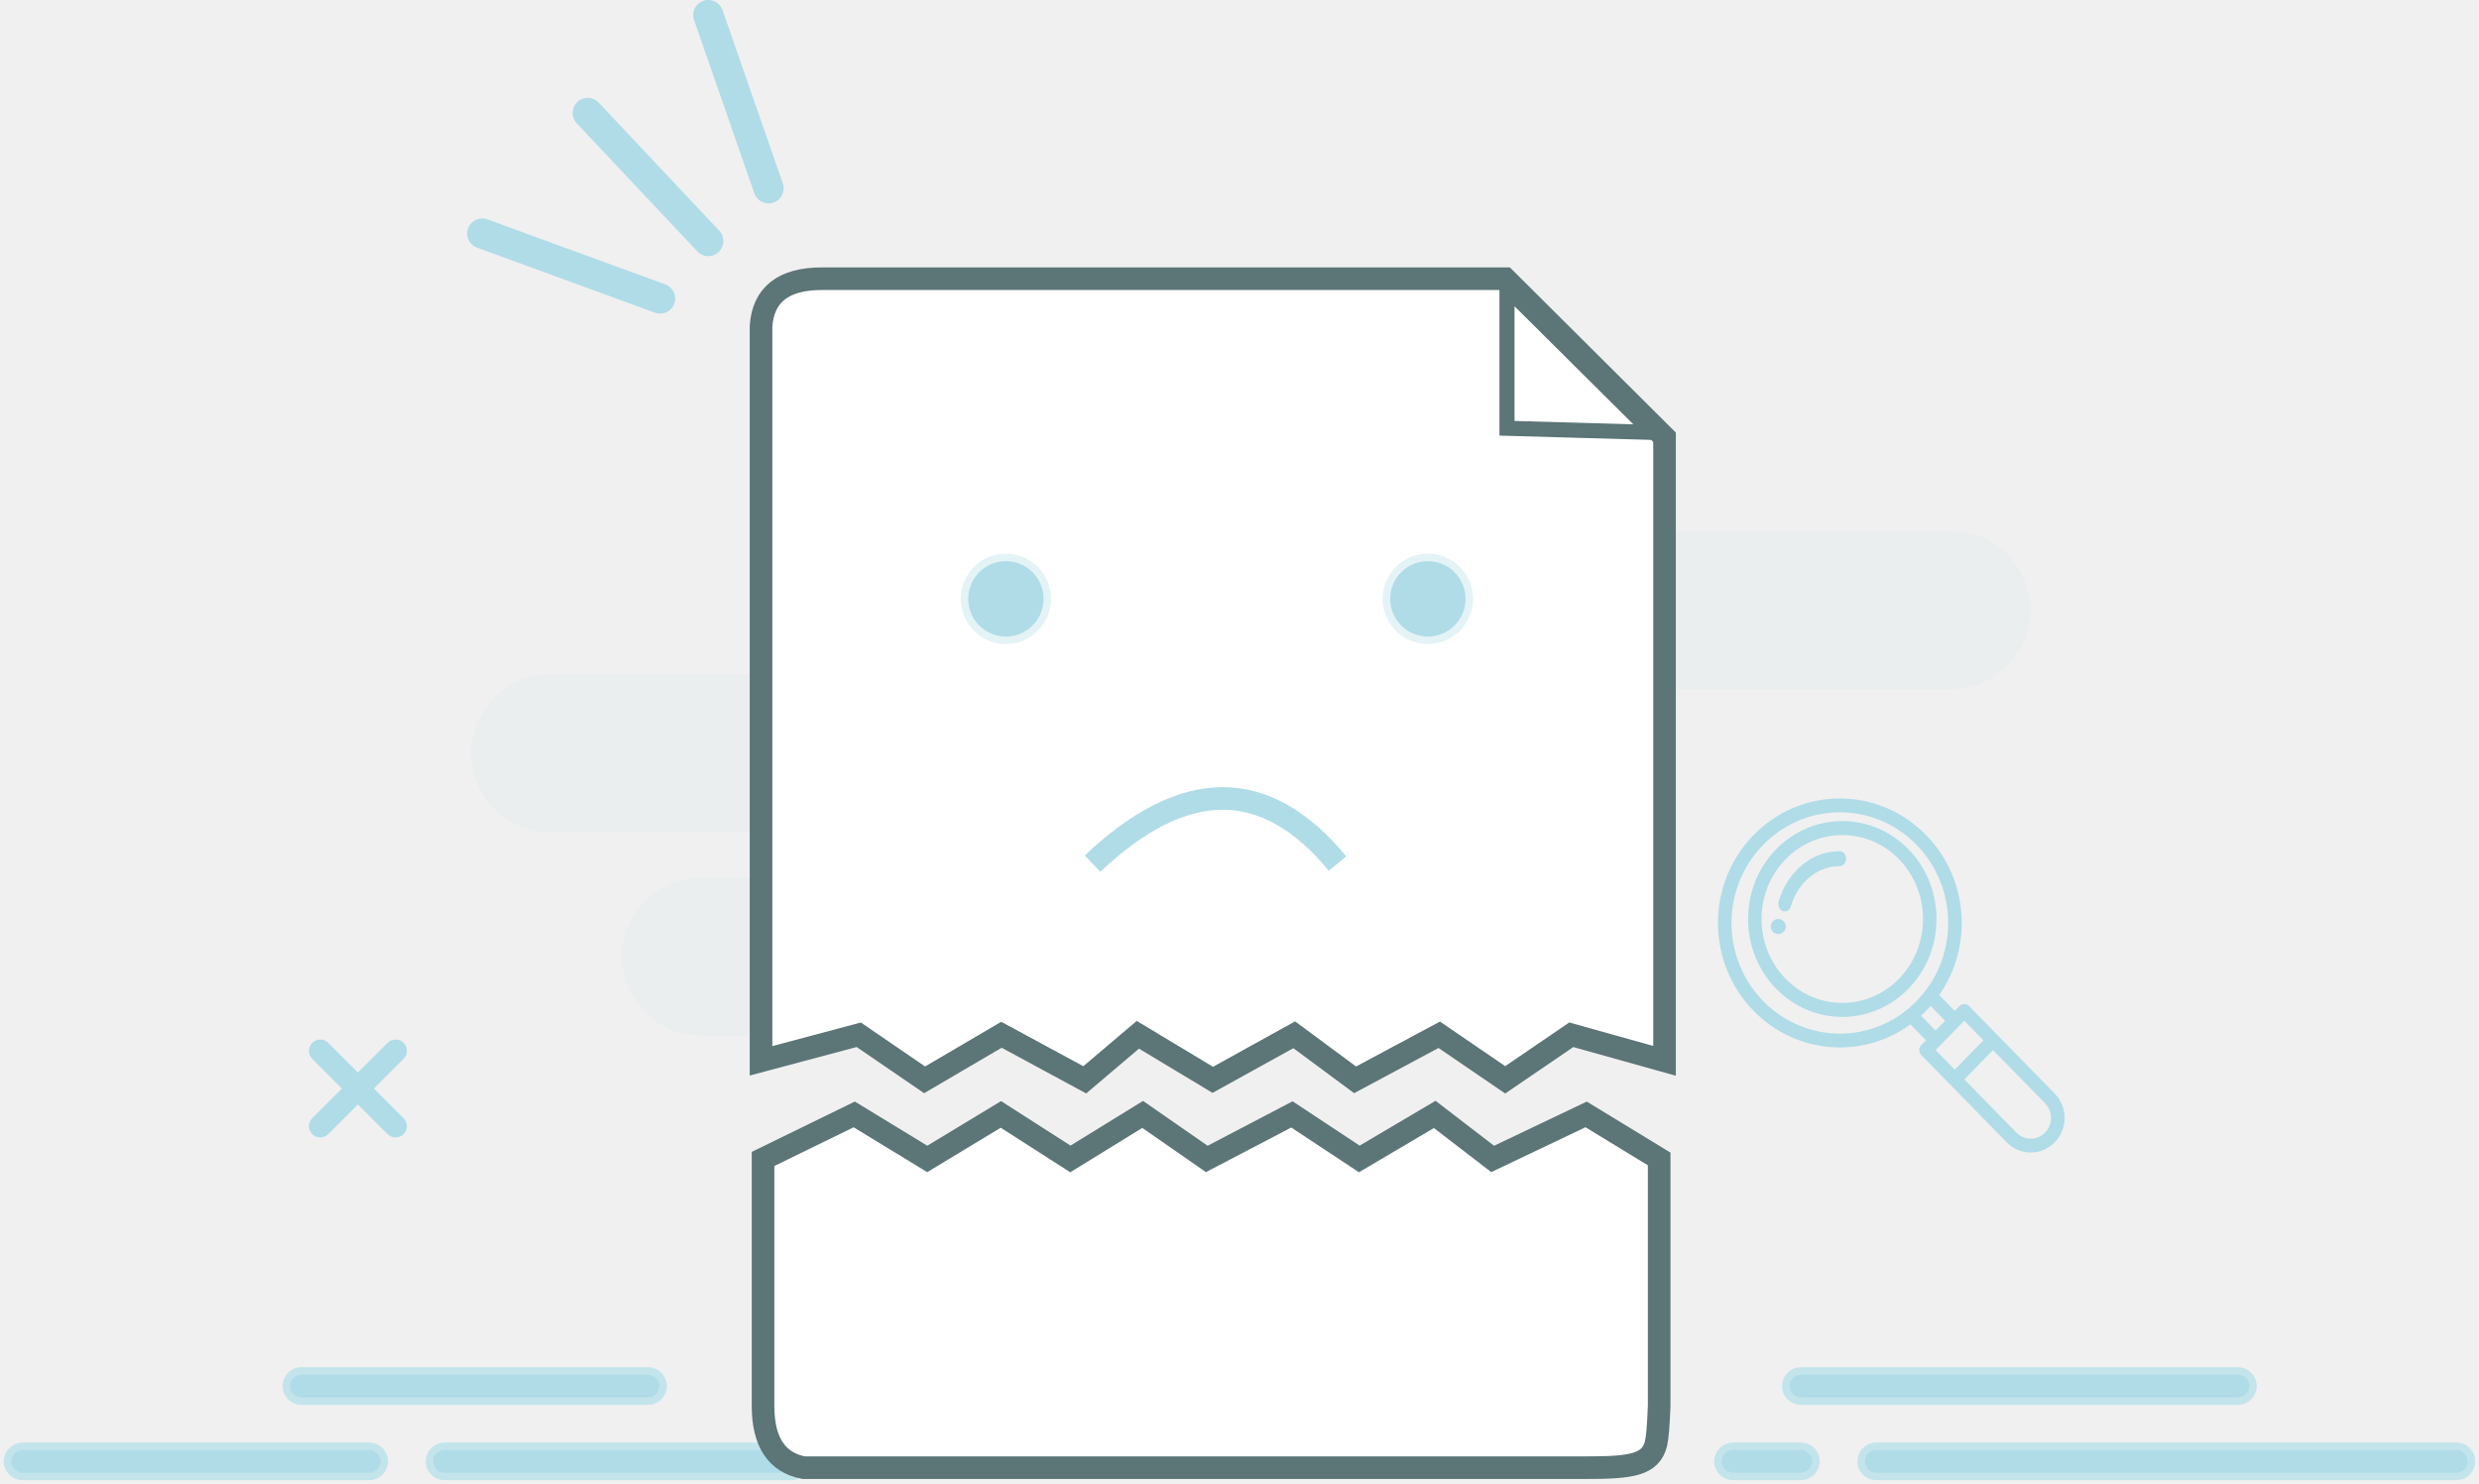
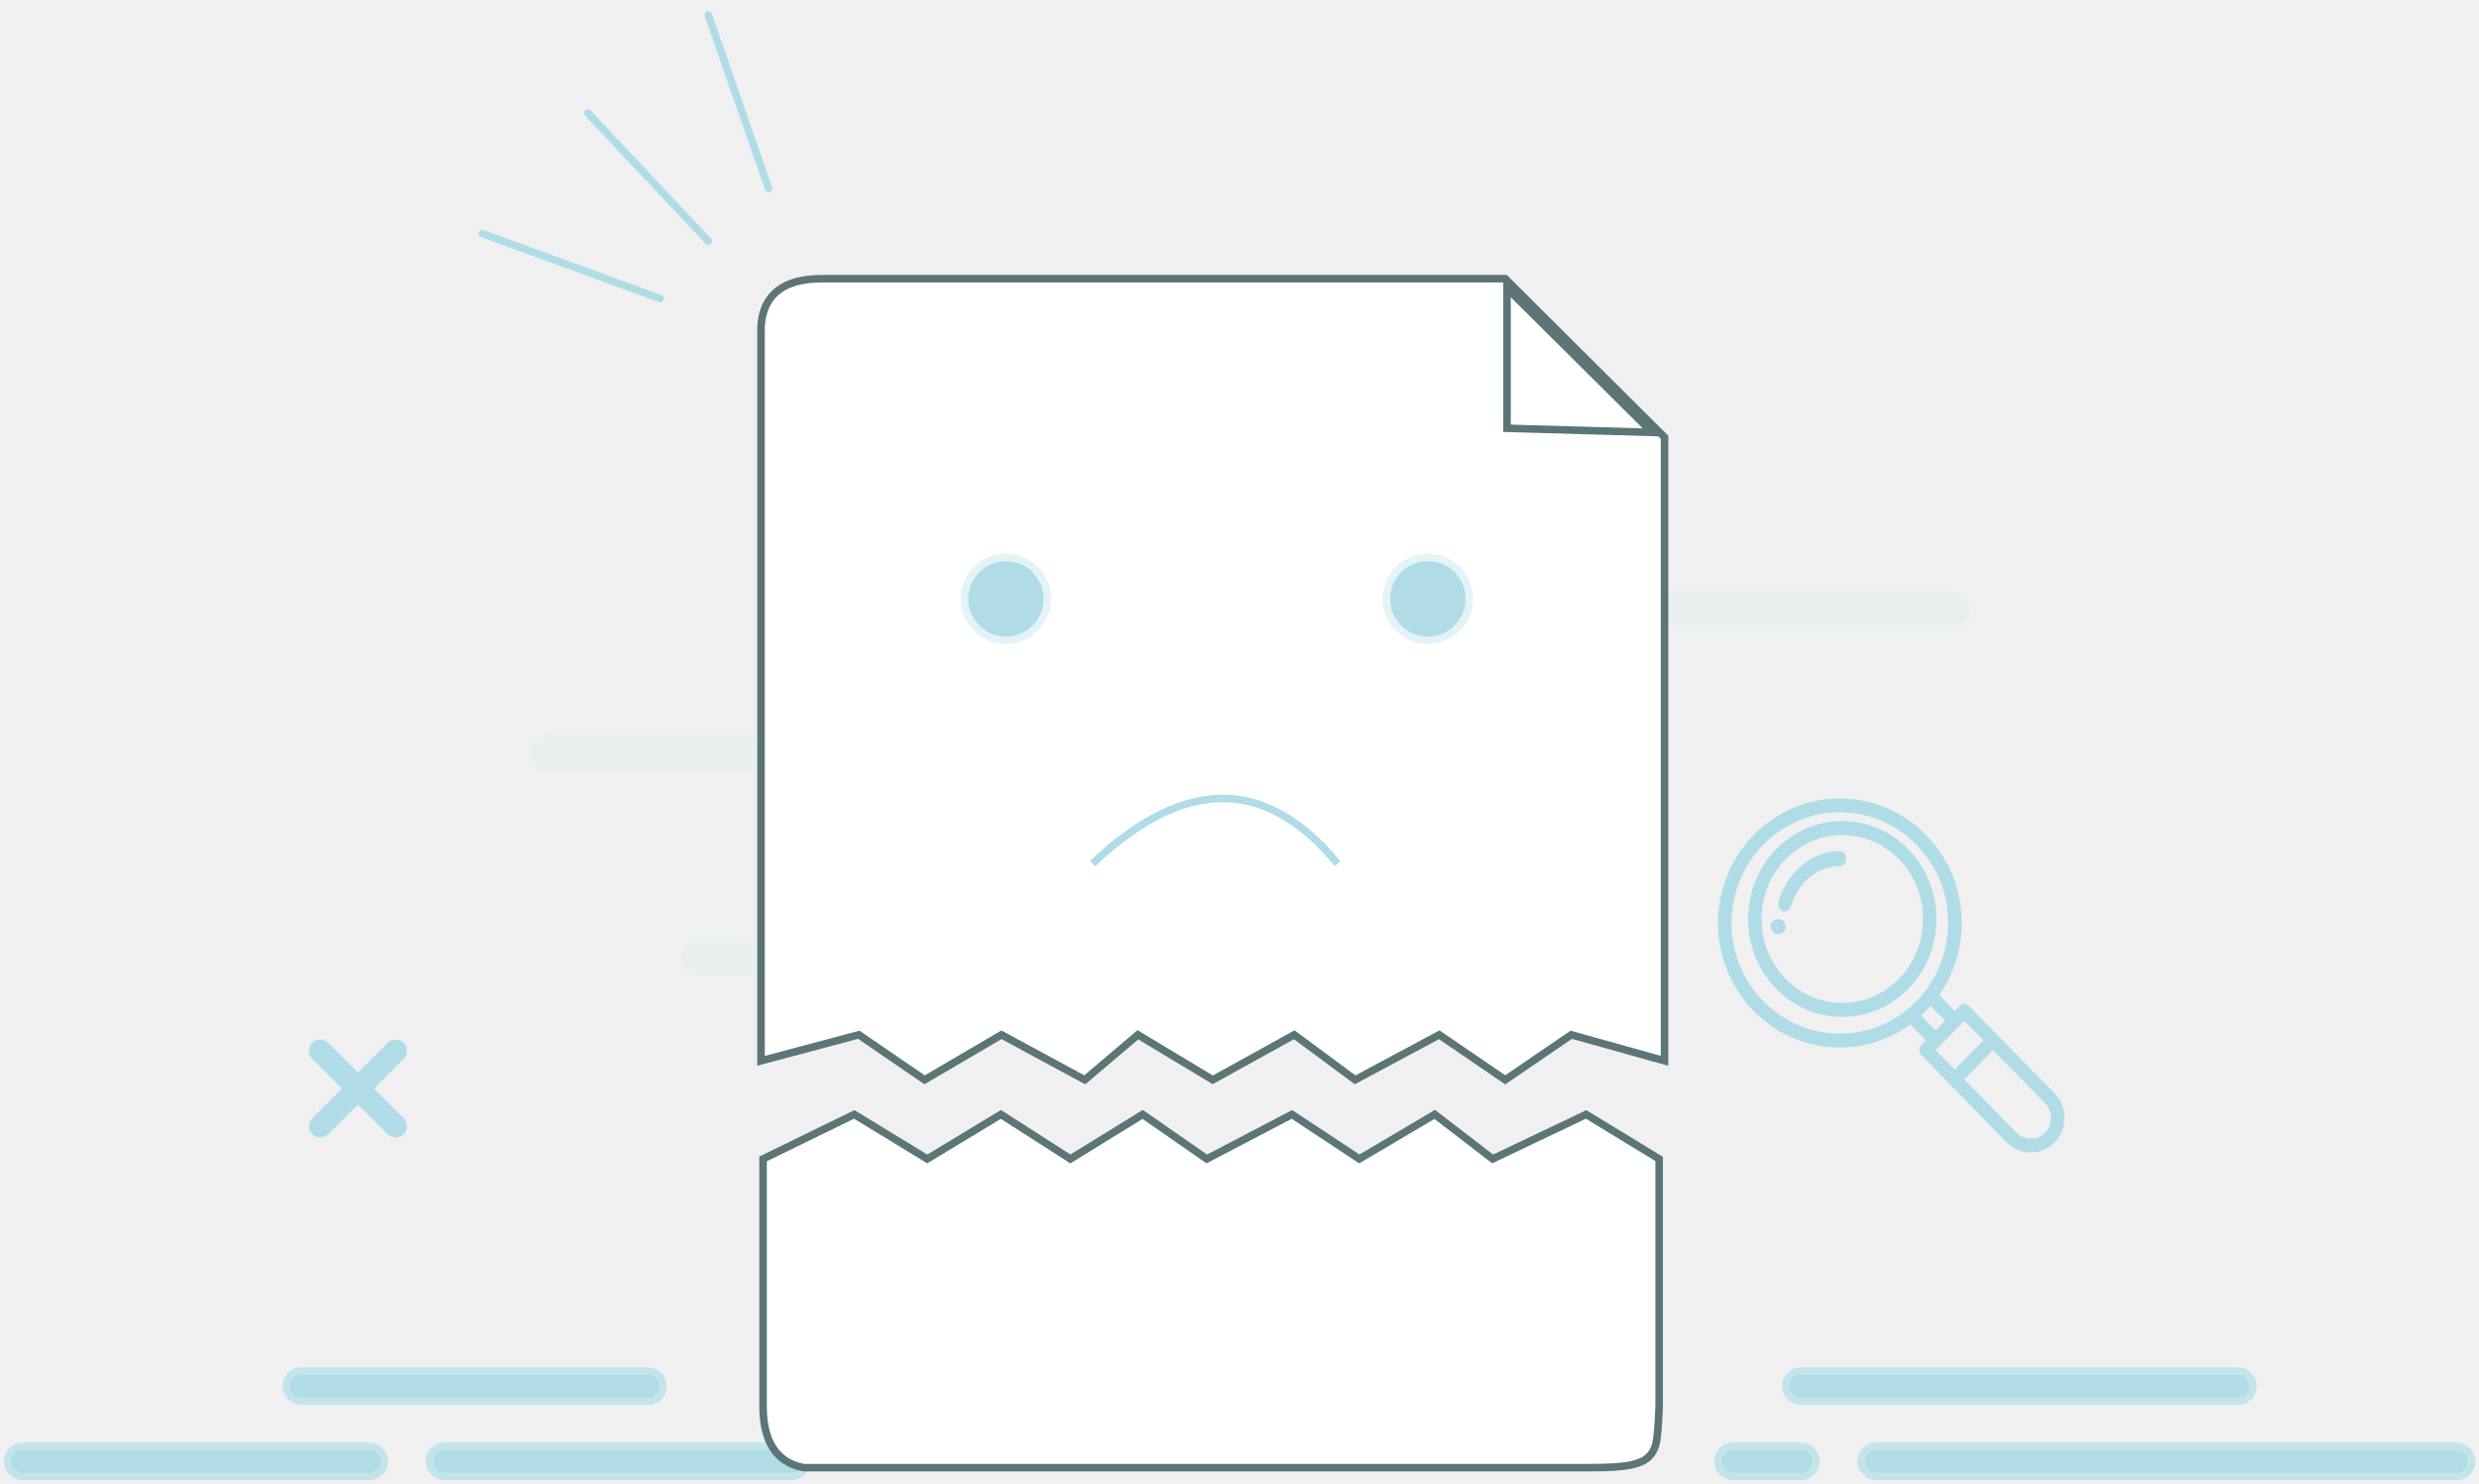
<svg xmlns="http://www.w3.org/2000/svg" width="329px" height="197px" viewBox="0 0 329 197" version="1.1">
-   <g id="Page-2" stroke="none" stroke-width="1" fill="none" fillRule="evenodd">
+   <g id="Page-2" stroke="none" strokeWidth="1" fill="none" fillRule="evenodd">
    <g id="Artboard" transform="translate(-416, -360)">
      <g id="Group" transform="translate(0, -236)">
        <g id="delete" transform="translate(580.5, 695) scale(-1, 1) translate(-580.5, -695) translate(417, 598)">
          <g id="Group-2">
            <path d="M286.561,138.561 L282.622,142.5 L286.561,146.439 C287.146,147.025 287.146,147.975 286.561,148.561 C286.268,148.854 285.884,149 285.5,149 C285.116,149 284.732,148.854 284.44,148.561 L280.5,144.621 L276.561,148.561 C276.268,148.853 275.884,149 275.5,149 C275.116,149 274.733,148.854 274.44,148.561 C273.854,147.975 273.854,147.025 274.44,146.439 L278.378,142.5 L274.439,138.561 C273.854,137.975 273.854,137.025 274.439,136.439 C275.025,135.854 275.974,135.854 276.56,136.439 L280.5,140.378 L284.439,136.439 C285.025,135.854 285.975,135.854 286.56,136.439 C287.146,137.025 287.146,137.975 286.561,138.561 Z" id="Path" fill="#AFDCE7" />
            <path d="M92,120 C91.448,120 91,120.448 91,121 C91,121.552 91.448,122 92,122 C92.552,122 93,121.552 93,121 C93,120.448 92.552,120 92,120 Z" id="Path" fill="#AFDCE7" transform="translate(92, 121) scale(-1, 1) translate(-92, -121) " />
            <path d="M87.325,131.559 C87.157,131.387 86.928,131.29 86.69,131.29 C86.681,131.292 86.335,131.272 86.055,131.559 L85.42,132.208 L83.355,130.099 C87.911,123.574 87.218,114.574 81.608,108.843 C75.289,102.386 65.06,102.385 58.74,108.843 C52.421,115.299 52.42,125.751 58.74,132.208 C64.336,137.926 73.141,138.66 79.543,133.993 L81.608,136.103 L80.973,136.751 C80.622,137.11 80.622,137.691 80.973,138.05 L92.331,149.654 C94.086,151.448 96.927,151.449 98.683,149.654 C100.439,147.861 100.439,144.958 98.683,143.165 L87.325,131.559 Z M82.878,134.805 L80.955,132.839 C81.178,132.634 81.397,132.424 81.608,132.208 C81.82,131.992 82.025,131.769 82.226,131.541 L84.149,133.506 L82.878,134.805 Z M60.01,130.91 C54.393,125.171 54.392,115.881 60.01,110.141 C65.627,104.401 74.72,104.401 80.338,110.141 C85.942,115.867 85.971,125.155 80.338,130.91 C74.641,136.731 65.551,136.571 60.01,130.91 Z M86.69,133.506 L89.23,136.102 L85.419,139.996 L82.878,137.4 L86.69,133.506 Z M97.412,148.356 C96.359,149.433 94.655,149.433 93.602,148.356 L86.69,141.294 L90.501,137.4 L97.413,144.463 C98.466,145.538 98.467,147.279 97.412,148.356 Z" id="Shape" fill="#AFDCE7" fillRule="nonzero" transform="translate(77, 127.5) scale(-1, 1) translate(-77, -127.5) " />
            <path d="M92.343,110.809 C87.458,105.732 79.544,105.729 74.656,110.808 C69.781,115.876 69.781,124.122 74.656,129.19 C79.544,134.27 87.454,134.27 92.343,129.19 C97.219,124.122 97.219,115.876 92.343,110.809 Z M91.079,127.877 C86.89,132.231 80.11,132.232 75.92,127.877 C71.741,123.533 71.741,116.465 75.92,112.121 C80.107,107.769 86.891,107.768 91.08,112.122 C95.259,116.465 95.259,123.533 91.079,127.877 Z" id="Shape" fill="#AFDCE7" fillRule="nonzero" transform="translate(83.5, 120) scale(-1, 1) translate(-83.5, -120) " />
            <path d="M91.144,111 C88.857,111 86.708,112.028 85.093,113.895 C84.157,114.977 83.468,116.254 83.046,117.693 C82.894,118.21 83.133,118.772 83.581,118.947 C84.029,119.123 84.515,118.845 84.666,118.329 C85.004,117.18 85.555,116.158 86.303,115.293 C87.595,113.8 89.314,112.978 91.144,112.978 C91.617,112.978 92,112.535 92,111.989 C92,111.443 91.617,111 91.144,111 Z" id="Path" fill="#AFDCE7" transform="translate(87.5, 115) scale(-1, 1) translate(-87.5, -115) " />
            <rect id="Rectangle" stroke="#C3E4EB" fill="#AFDCE7" transform="translate(265, 182) scale(-1, 1) translate(-265, -182) " x="240" y="180" width="50" height="4" rx="2" />
-             <rect id="Rectangle-Copy-6" stroke="#C3E4EB" stroke-width="17" fill="#AFDCE7" opacity="0.1" transform="translate(232, 98) scale(-1, 1) translate(-232, -98) " x="207" y="96" width="50" height="4" rx="2" />
-             <rect id="Rectangle-Copy-7" stroke="#C3E4EB" stroke-width="17" fill="#AFDCE7" opacity="0.1" transform="translate(212, 125) scale(-1, 1) translate(-212, -125) " x="187" y="123" width="50" height="4" rx="2" />
-             <rect id="Rectangle-Copy-8" stroke="#C3E4EB" stroke-width="17" fill="#AFDCE7" opacity="0.1" transform="translate(92, 79) scale(-1, 1) translate(-92, -79) " x="67" y="77" width="50" height="4" rx="2" />
+             <rect id="Rectangle-Copy-6" stroke="#C3E4EB" strokeWidth="17" fill="#AFDCE7" opacity="0.1" transform="translate(232, 98) scale(-1, 1) translate(-232, -98) " x="207" y="96" width="50" height="4" rx="2" />
+             <rect id="Rectangle-Copy-7" stroke="#C3E4EB" strokeWidth="17" fill="#AFDCE7" opacity="0.1" transform="translate(212, 125) scale(-1, 1) translate(-212, -125) " x="187" y="123" width="50" height="4" rx="2" />
+             <rect id="Rectangle-Copy-8" stroke="#C3E4EB" strokeWidth="17" fill="#AFDCE7" opacity="0.1" transform="translate(92, 79) scale(-1, 1) translate(-92, -79) " x="67" y="77" width="50" height="4" rx="2" />
            <rect id="Rectangle-Copy" stroke="#C3E4EB" fill="#AFDCE7" transform="translate(302, 192) scale(-1, 1) translate(-302, -192) " x="277" y="190" width="50" height="4" rx="2" />
            <rect id="Rectangle-Copy-2" stroke="#C3E4EB" fill="#AFDCE7" transform="translate(246, 192) scale(-1, 1) translate(-246, -192) " x="221" y="190" width="50" height="4" rx="2" />
            <path d="M89,190 L98,190 C99.105,190 100,190.895 100,192 L100,192 C100,193.105 99.105,194 98,194 L89,194 C87.895,194 87,193.105 87,192 L87,192 C87,190.895 87.895,190 89,190 Z" id="Rectangle-Copy-3" stroke="#C3E4EB" fill="#AFDCE7" transform="translate(93.5, 192) scale(-1, 1) translate(-93.5, -192) " />
            <path d="M2,190 L79,190 C80.105,190 81,190.895 81,192 L81,192 C81,193.105 80.105,194 79,194 L2,194 C0.895,194 1.3527075e-16,193.105 0,192 L0,192 C-1.3527075e-16,190.895 0.895,190 2,190 Z" id="Rectangle-Copy-4" stroke="#C3E4EB" fill="#AFDCE7" transform="translate(40.5, 192) scale(-1, 1) translate(-40.5, -192) " />
            <path d="M31,180 L89,180 C90.105,180 91,180.895 91,182 L91,182 C91,183.105 90.105,184 89,184 L31,184 C29.895,184 29,183.105 29,182 L29,182 C29,180.895 29.895,180 31,180 Z" id="Rectangle-Copy-5" stroke="#C3E4EB" fill="#AFDCE7" transform="translate(60, 182) scale(-1, 1) translate(-60, -182) " />
-             <path d="M107.092,138.828 L107.092,41.312 C107.377,37.104 110.07,35 115.17,35 C120.27,35 150.499,35 205.857,35 L227,56.047 L227,138.828 L214.621,135.369 L205.857,141.35 L197.1,135.369 L185.934,141.35 L177.855,135.369 L167.046,141.35 L157.104,135.369 L150.055,141.35 L139,135.369 L128.801,141.35 L120.064,135.369 L107.092,138.828 Z" id="Path-2" stroke="#5C7577" stroke-width="3" fill="#FFFFFF" transform="translate(167.0459, 88.17481) scale(-1, 1) translate(-167.0459, -88.17481) " />
+             <path d="M107.092,138.828 L107.092,41.312 C107.377,37.104 110.07,35 115.17,35 C120.27,35 150.499,35 205.857,35 L227,56.047 L227,138.828 L214.621,135.369 L205.857,141.35 L197.1,135.369 L185.934,141.35 L177.855,135.369 L167.046,141.35 L157.104,135.369 L150.055,141.35 L139,135.369 L128.801,141.35 L120.064,135.369 L107.092,138.828 Z" id="Path-2" stroke="#5C7577" strokeWidth="3" fill="#FFFFFF" transform="translate(167.0459, 88.17481) scale(-1, 1) translate(-167.0459, -88.17481) " />
            <circle id="Oval" stroke="#E4F3F6" fill="#AFDCE7" transform="translate(138.5, 77.5) scale(-1, 1) translate(-138.5, -77.5) " cx="138.5" cy="77.5" r="5.5" />
            <circle id="Oval-Copy" stroke="#E4F3F6" fill="#AFDCE7" transform="translate(194.5, 77.5) scale(-1, 1) translate(-194.5, -77.5) " cx="194.5" cy="77.5" r="5.5" />
-             <path d="M107.805,151.852 L119.908,145.941 L129.598,151.852 L139.371,145.941 L148.596,151.852 L158.186,145.941 L166.697,151.852 L177.994,145.941 L186.939,151.852 L196.945,145.941 L204.637,151.852 L217.039,145.941 L226.732,151.852 L226.732,184.648 C226.635,187.248 226.495,188.912 226.314,189.64 C225.605,192.496 223.02,192.838 217.039,192.838 C208.771,192.838 174.154,192.838 113.188,192.838 C109.599,192.141 107.805,189.411 107.805,184.648 C107.805,179.885 107.805,168.953 107.805,151.852 Z" id="Path-3" stroke="#5C7577" stroke-width="3" fill="#FFFFFF" transform="translate(167.2686, 169.3896) scale(-1, 1) translate(-167.2686, -169.3896) " />
-             <path d="M150.49,112.644 C162.674,101.119 173.51,101.119 183,112.644" id="Path-4" stroke="#AFDCE7" stroke-width="3" transform="translate(166.7451, 108.3218) scale(-1, 1) translate(-166.7451, -108.3218) " />
-             <path d="M263.695,37.631 L240.09,29" id="Path-5" stroke="#AFDCE7" stroke-width="4" stroke-linecap="round" transform="translate(252.0449, 33.29688) scale(-1, 1) translate(-252.0449, -33.29688) " />
-             <path d="M250,30 L234,13" id="Path-5-Copy" stroke="#AFDCE7" stroke-width="4" stroke-linecap="round" transform="translate(242, 22) scale(-1, 1) translate(-242, -22) " />
-             <path d="M234,23 L226,0" id="Path-5-Copy-2" stroke="#AFDCE7" stroke-width="4" stroke-linecap="round" transform="translate(230, 11.5) scale(-1, 1) translate(-230, -11.5) " />
-             <polygon id="Path-7" stroke="#5C7577" stroke-width="2" transform="translate(118.3694, 45.82874) scale(-1, 1) translate(-118.3694, -45.82874) " points="108.739 36.253 108.739 54.855 128 55.404" />
+             <path d="M107.805,151.852 L119.908,145.941 L129.598,151.852 L139.371,145.941 L148.596,151.852 L158.186,145.941 L166.697,151.852 L177.994,145.941 L186.939,151.852 L196.945,145.941 L204.637,151.852 L217.039,145.941 L226.732,151.852 L226.732,184.648 C226.635,187.248 226.495,188.912 226.314,189.64 C225.605,192.496 223.02,192.838 217.039,192.838 C208.771,192.838 174.154,192.838 113.188,192.838 C109.599,192.141 107.805,189.411 107.805,184.648 C107.805,179.885 107.805,168.953 107.805,151.852 Z" id="Path-3" stroke="#5C7577" strokeWidth="3" fill="#FFFFFF" transform="translate(167.2686, 169.3896) scale(-1, 1) translate(-167.2686, -169.3896) " />
+             <path d="M150.49,112.644 C162.674,101.119 173.51,101.119 183,112.644" id="Path-4" stroke="#AFDCE7" strokeWidth="3" transform="translate(166.7451, 108.3218) scale(-1, 1) translate(-166.7451, -108.3218) " />
+             <path d="M263.695,37.631 L240.09,29" id="Path-5" stroke="#AFDCE7" strokeWidth="4" stroke-linecap="round" transform="translate(252.0449, 33.29688) scale(-1, 1) translate(-252.0449, -33.29688) " />
+             <path d="M250,30 L234,13" id="Path-5-Copy" stroke="#AFDCE7" strokeWidth="4" stroke-linecap="round" transform="translate(242, 22) scale(-1, 1) translate(-242, -22) " />
+             <path d="M234,23 L226,0" id="Path-5-Copy-2" stroke="#AFDCE7" strokeWidth="4" stroke-linecap="round" transform="translate(230, 11.5) scale(-1, 1) translate(-230, -11.5) " />
+             <polygon id="Path-7" stroke="#5C7577" strokeWidth="2" transform="translate(118.3694, 45.82874) scale(-1, 1) translate(-118.3694, -45.82874) " points="108.739 36.253 108.739 54.855 128 55.404" />
          </g>
        </g>
      </g>
    </g>
  </g>
</svg>
